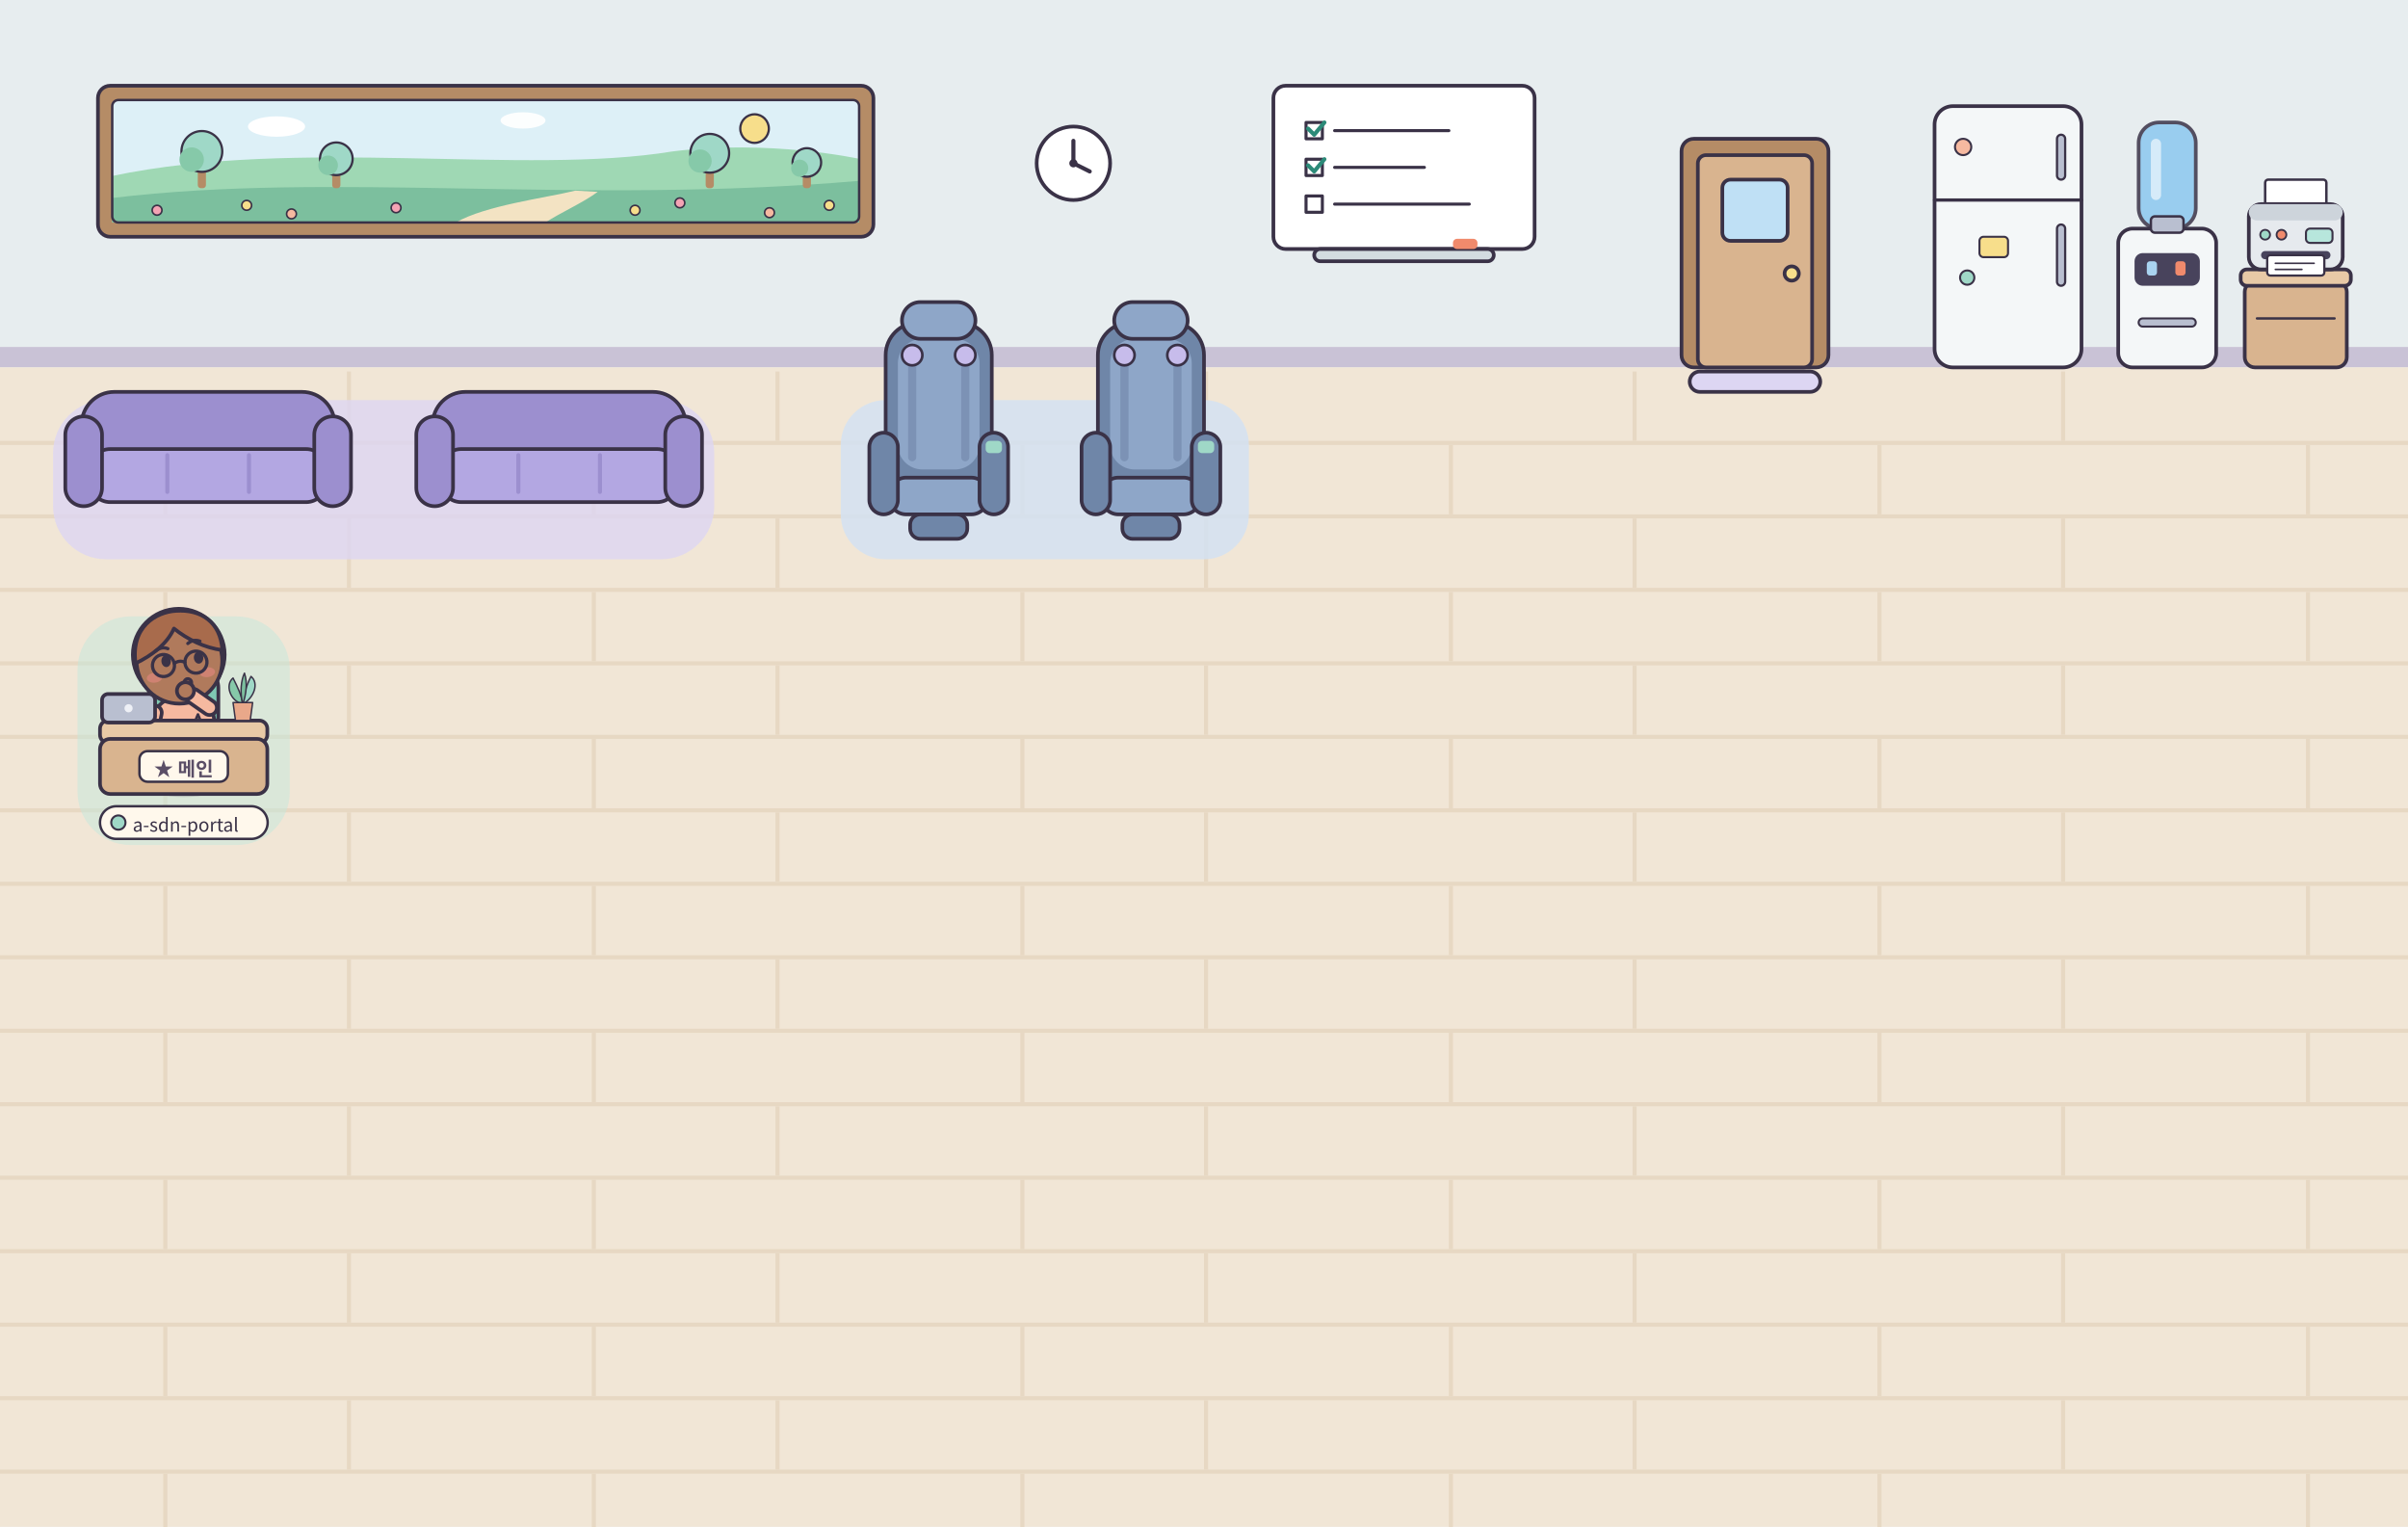
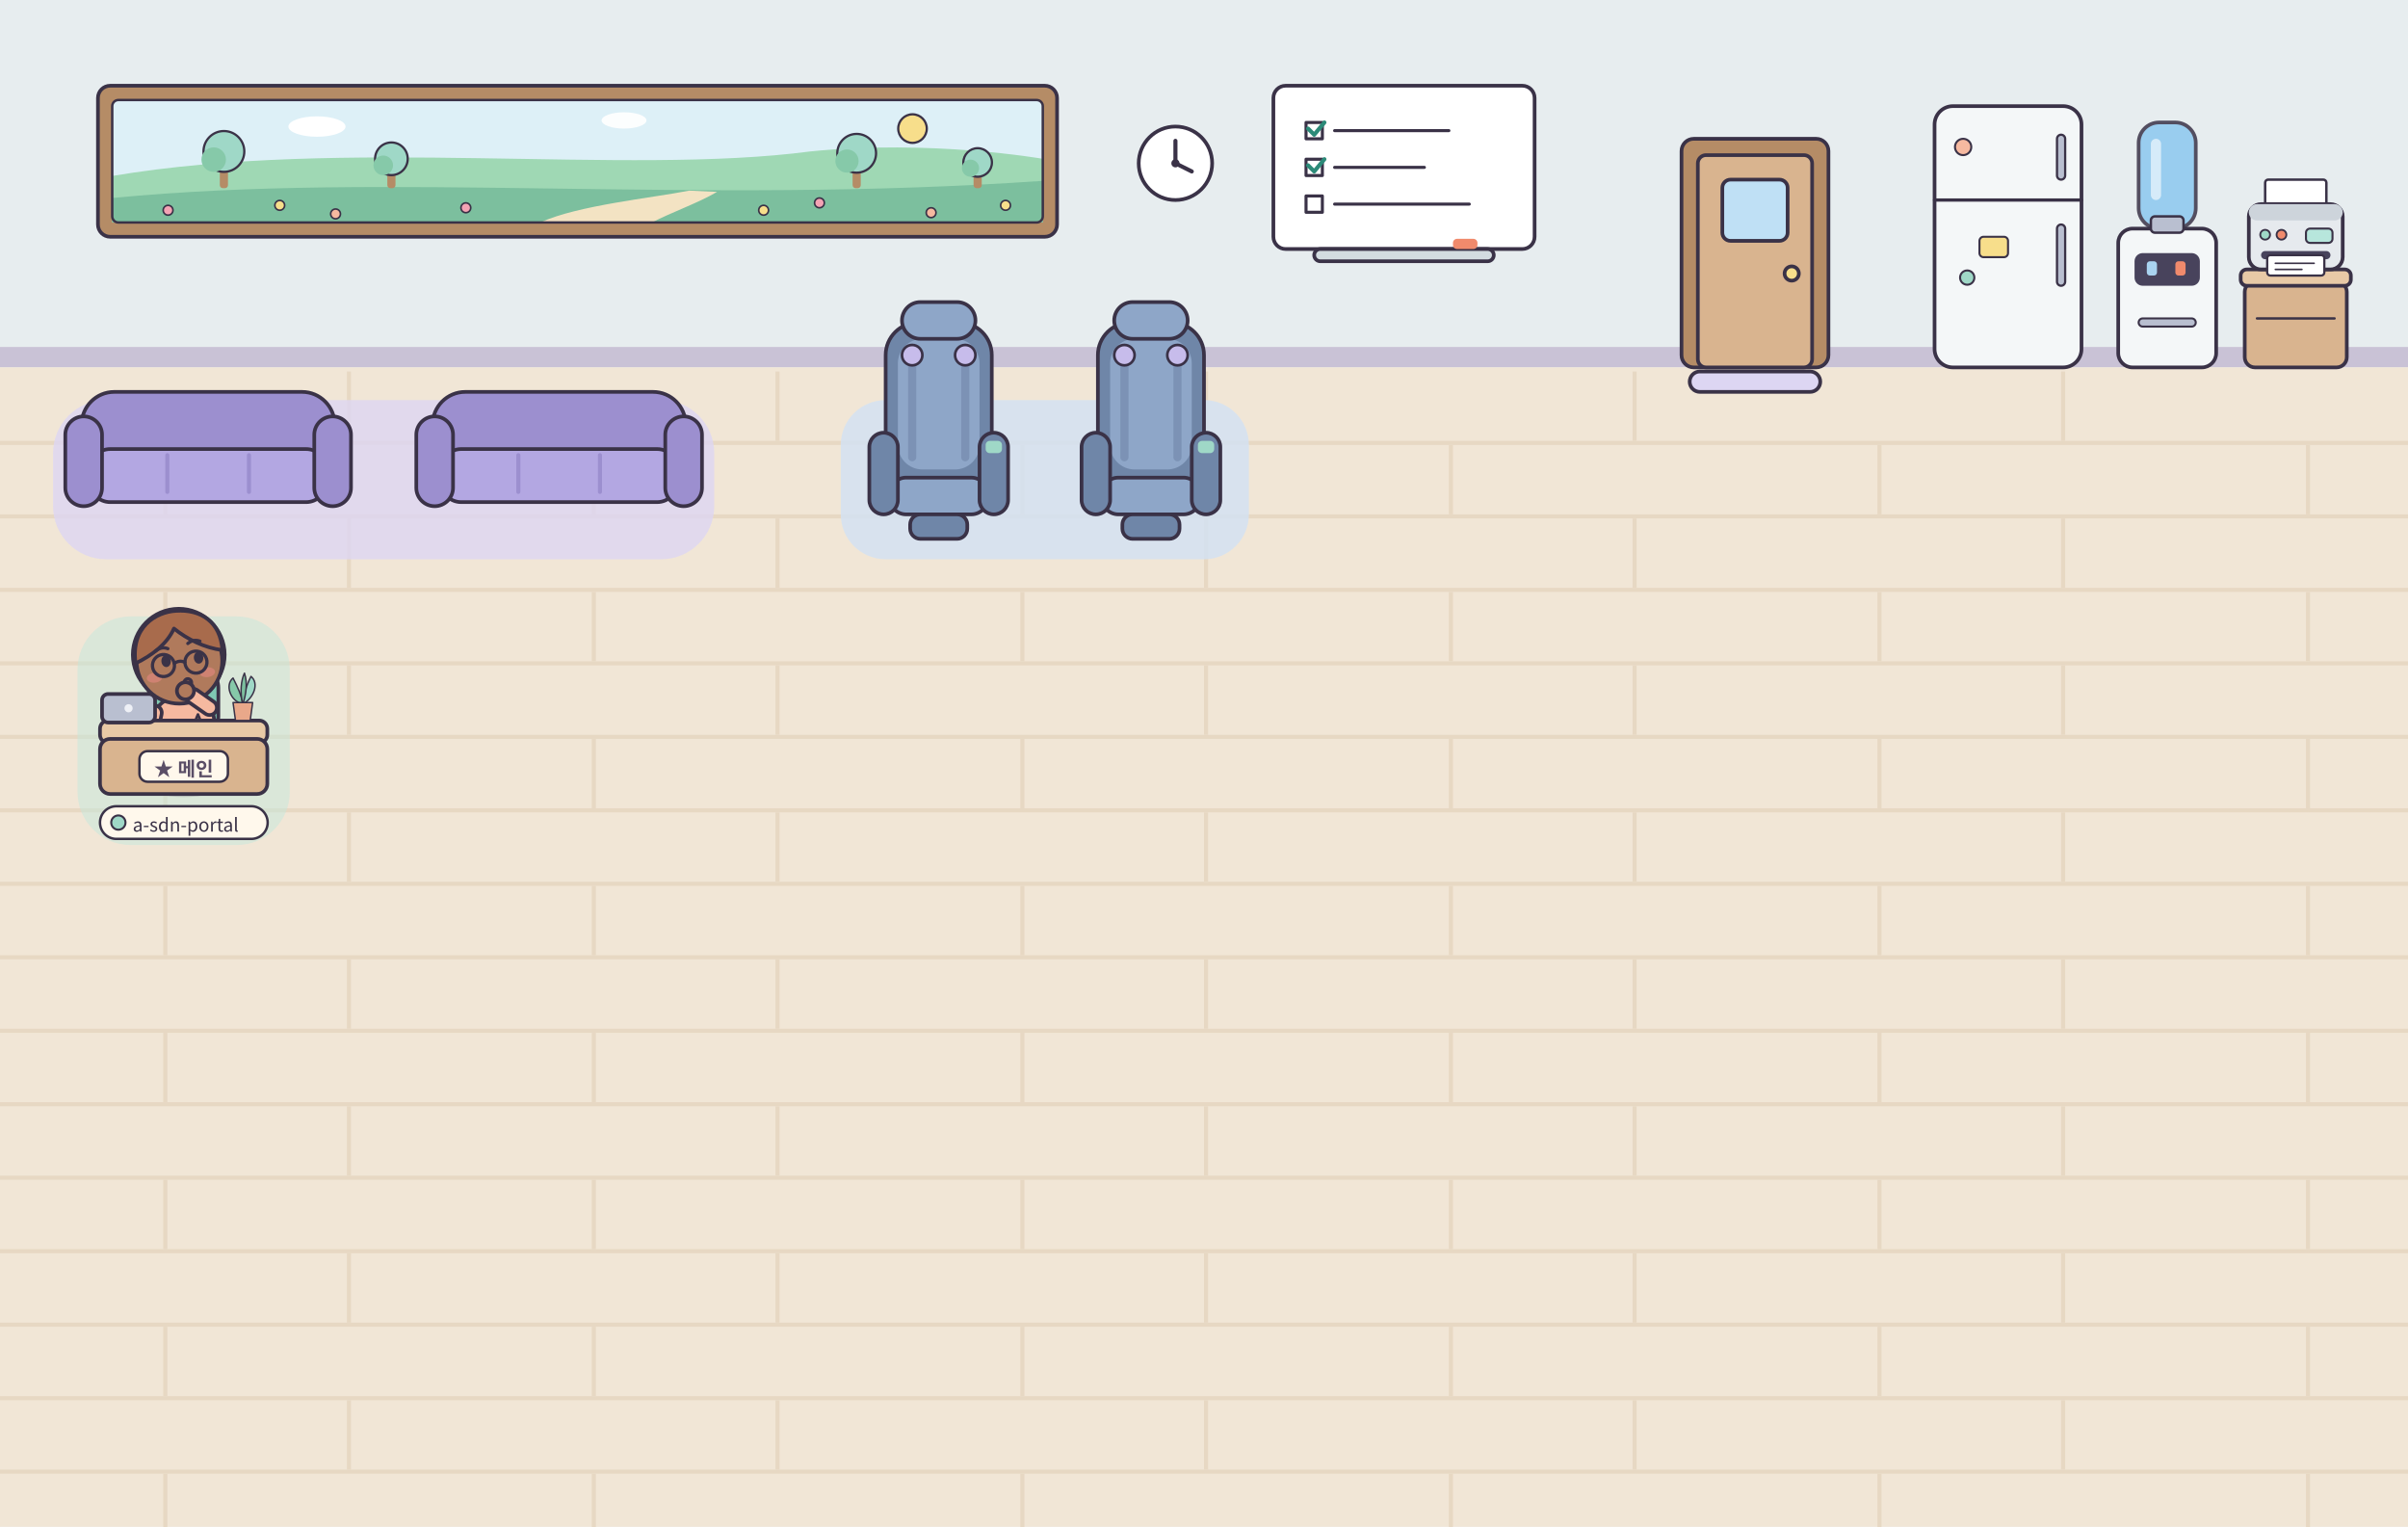
<svg xmlns="http://www.w3.org/2000/svg" viewBox="-20 -20 1180 748" width="1180" height="748" font-family="Apple SD Gothic Neo, Noto Sans CJK KR, Noto Sans KR, WenQuanYi Zen Hei, sans-serif">
  <rect x="-20" y="-20" width="1180" height="180" rx="0" fill="#E7EDEF" />
  <rect x="-20" y="150" width="1180" height="10" rx="0" fill="#C9C2D6" />
  <rect x="-20" y="160" width="1180" height="568" rx="0" fill="#F1E6D6" />
  <rect x="-20" y="196" width="1180" height="2" rx="0" fill="#E7D8C3" />
  <rect x="150" y="162" width="2" height="34" rx="0" fill="#E7D8C3" />
  <rect x="360" y="162" width="2" height="34" rx="0" fill="#E7D8C3" />
  <rect x="570" y="162" width="2" height="34" rx="0" fill="#E7D8C3" />
  <rect x="780" y="162" width="2" height="34" rx="0" fill="#E7D8C3" />
  <rect x="990" y="162" width="2" height="34" rx="0" fill="#E7D8C3" />
  <rect x="-20" y="232" width="1180" height="2" rx="0" fill="#E7D8C3" />
  <rect x="60" y="198" width="2" height="34" rx="0" fill="#E7D8C3" />
  <rect x="270" y="198" width="2" height="34" rx="0" fill="#E7D8C3" />
  <rect x="480" y="198" width="2" height="34" rx="0" fill="#E7D8C3" />
  <rect x="690" y="198" width="2" height="34" rx="0" fill="#E7D8C3" />
  <rect x="900" y="198" width="2" height="34" rx="0" fill="#E7D8C3" />
  <rect x="1110" y="198" width="2" height="34" rx="0" fill="#E7D8C3" />
  <rect x="-20" y="268" width="1180" height="2" rx="0" fill="#E7D8C3" />
  <rect x="150" y="234" width="2" height="34" rx="0" fill="#E7D8C3" />
  <rect x="360" y="234" width="2" height="34" rx="0" fill="#E7D8C3" />
  <rect x="570" y="234" width="2" height="34" rx="0" fill="#E7D8C3" />
  <rect x="780" y="234" width="2" height="34" rx="0" fill="#E7D8C3" />
  <rect x="990" y="234" width="2" height="34" rx="0" fill="#E7D8C3" />
  <rect x="-20" y="304" width="1180" height="2" rx="0" fill="#E7D8C3" />
  <rect x="60" y="270" width="2" height="34" rx="0" fill="#E7D8C3" />
  <rect x="270" y="270" width="2" height="34" rx="0" fill="#E7D8C3" />
  <rect x="480" y="270" width="2" height="34" rx="0" fill="#E7D8C3" />
  <rect x="690" y="270" width="2" height="34" rx="0" fill="#E7D8C3" />
  <rect x="900" y="270" width="2" height="34" rx="0" fill="#E7D8C3" />
  <rect x="1110" y="270" width="2" height="34" rx="0" fill="#E7D8C3" />
  <rect x="-20" y="340" width="1180" height="2" rx="0" fill="#E7D8C3" />
  <rect x="150" y="306" width="2" height="34" rx="0" fill="#E7D8C3" />
  <rect x="360" y="306" width="2" height="34" rx="0" fill="#E7D8C3" />
  <rect x="570" y="306" width="2" height="34" rx="0" fill="#E7D8C3" />
  <rect x="780" y="306" width="2" height="34" rx="0" fill="#E7D8C3" />
  <rect x="990" y="306" width="2" height="34" rx="0" fill="#E7D8C3" />
  <rect x="-20" y="376" width="1180" height="2" rx="0" fill="#E7D8C3" />
  <rect x="60" y="342" width="2" height="34" rx="0" fill="#E7D8C3" />
  <rect x="270" y="342" width="2" height="34" rx="0" fill="#E7D8C3" />
  <rect x="480" y="342" width="2" height="34" rx="0" fill="#E7D8C3" />
  <rect x="690" y="342" width="2" height="34" rx="0" fill="#E7D8C3" />
  <rect x="900" y="342" width="2" height="34" rx="0" fill="#E7D8C3" />
  <rect x="1110" y="342" width="2" height="34" rx="0" fill="#E7D8C3" />
  <rect x="-20" y="412" width="1180" height="2" rx="0" fill="#E7D8C3" />
  <rect x="150" y="378" width="2" height="34" rx="0" fill="#E7D8C3" />
  <rect x="360" y="378" width="2" height="34" rx="0" fill="#E7D8C3" />
  <rect x="570" y="378" width="2" height="34" rx="0" fill="#E7D8C3" />
  <rect x="780" y="378" width="2" height="34" rx="0" fill="#E7D8C3" />
  <rect x="990" y="378" width="2" height="34" rx="0" fill="#E7D8C3" />
  <rect x="-20" y="448" width="1180" height="2" rx="0" fill="#E7D8C3" />
  <rect x="60" y="414" width="2" height="34" rx="0" fill="#E7D8C3" />
  <rect x="270" y="414" width="2" height="34" rx="0" fill="#E7D8C3" />
  <rect x="480" y="414" width="2" height="34" rx="0" fill="#E7D8C3" />
  <rect x="690" y="414" width="2" height="34" rx="0" fill="#E7D8C3" />
  <rect x="900" y="414" width="2" height="34" rx="0" fill="#E7D8C3" />
  <rect x="1110" y="414" width="2" height="34" rx="0" fill="#E7D8C3" />
  <rect x="-20" y="484" width="1180" height="2" rx="0" fill="#E7D8C3" />
  <rect x="150" y="450" width="2" height="34" rx="0" fill="#E7D8C3" />
  <rect x="360" y="450" width="2" height="34" rx="0" fill="#E7D8C3" />
  <rect x="570" y="450" width="2" height="34" rx="0" fill="#E7D8C3" />
  <rect x="780" y="450" width="2" height="34" rx="0" fill="#E7D8C3" />
  <rect x="990" y="450" width="2" height="34" rx="0" fill="#E7D8C3" />
  <rect x="-20" y="520" width="1180" height="2" rx="0" fill="#E7D8C3" />
  <rect x="60" y="486" width="2" height="34" rx="0" fill="#E7D8C3" />
  <rect x="270" y="486" width="2" height="34" rx="0" fill="#E7D8C3" />
  <rect x="480" y="486" width="2" height="34" rx="0" fill="#E7D8C3" />
  <rect x="690" y="486" width="2" height="34" rx="0" fill="#E7D8C3" />
  <rect x="900" y="486" width="2" height="34" rx="0" fill="#E7D8C3" />
  <rect x="1110" y="486" width="2" height="34" rx="0" fill="#E7D8C3" />
  <rect x="-20" y="556" width="1180" height="2" rx="0" fill="#E7D8C3" />
  <rect x="150" y="522" width="2" height="34" rx="0" fill="#E7D8C3" />
  <rect x="360" y="522" width="2" height="34" rx="0" fill="#E7D8C3" />
  <rect x="570" y="522" width="2" height="34" rx="0" fill="#E7D8C3" />
  <rect x="780" y="522" width="2" height="34" rx="0" fill="#E7D8C3" />
  <rect x="990" y="522" width="2" height="34" rx="0" fill="#E7D8C3" />
  <rect x="-20" y="592" width="1180" height="2" rx="0" fill="#E7D8C3" />
  <rect x="60" y="558" width="2" height="34" rx="0" fill="#E7D8C3" />
  <rect x="270" y="558" width="2" height="34" rx="0" fill="#E7D8C3" />
  <rect x="480" y="558" width="2" height="34" rx="0" fill="#E7D8C3" />
  <rect x="690" y="558" width="2" height="34" rx="0" fill="#E7D8C3" />
  <rect x="900" y="558" width="2" height="34" rx="0" fill="#E7D8C3" />
  <rect x="1110" y="558" width="2" height="34" rx="0" fill="#E7D8C3" />
  <rect x="-20" y="628" width="1180" height="2" rx="0" fill="#E7D8C3" />
  <rect x="150" y="594" width="2" height="34" rx="0" fill="#E7D8C3" />
  <rect x="360" y="594" width="2" height="34" rx="0" fill="#E7D8C3" />
  <rect x="570" y="594" width="2" height="34" rx="0" fill="#E7D8C3" />
  <rect x="780" y="594" width="2" height="34" rx="0" fill="#E7D8C3" />
  <rect x="990" y="594" width="2" height="34" rx="0" fill="#E7D8C3" />
  <rect x="-20" y="664" width="1180" height="2" rx="0" fill="#E7D8C3" />
  <rect x="60" y="630" width="2" height="34" rx="0" fill="#E7D8C3" />
  <rect x="270" y="630" width="2" height="34" rx="0" fill="#E7D8C3" />
  <rect x="480" y="630" width="2" height="34" rx="0" fill="#E7D8C3" />
  <rect x="690" y="630" width="2" height="34" rx="0" fill="#E7D8C3" />
  <rect x="900" y="630" width="2" height="34" rx="0" fill="#E7D8C3" />
  <rect x="1110" y="630" width="2" height="34" rx="0" fill="#E7D8C3" />
  <rect x="-20" y="700" width="1180" height="2" rx="0" fill="#E7D8C3" />
  <rect x="150" y="666" width="2" height="34" rx="0" fill="#E7D8C3" />
  <rect x="360" y="666" width="2" height="34" rx="0" fill="#E7D8C3" />
  <rect x="570" y="666" width="2" height="34" rx="0" fill="#E7D8C3" />
  <rect x="780" y="666" width="2" height="34" rx="0" fill="#E7D8C3" />
  <rect x="990" y="666" width="2" height="34" rx="0" fill="#E7D8C3" />
  <rect x="-20" y="736" width="1180" height="2" rx="0" fill="#E7D8C3" />
  <rect x="60" y="702" width="2" height="34" rx="0" fill="#E7D8C3" />
  <rect x="270" y="702" width="2" height="34" rx="0" fill="#E7D8C3" />
  <rect x="480" y="702" width="2" height="34" rx="0" fill="#E7D8C3" />
  <rect x="690" y="702" width="2" height="34" rx="0" fill="#E7D8C3" />
  <rect x="900" y="702" width="2" height="34" rx="0" fill="#E7D8C3" />
  <rect x="1110" y="702" width="2" height="34" rx="0" fill="#E7D8C3" />
  <rect x="18" y="282" width="104" height="112" rx="26" fill="#C3E7DC" opacity="0.5" />
  <rect x="6" y="176" width="324" height="78" rx="26" fill="#DDD6F3" opacity="0.8" />
  <rect x="392" y="176" width="200" height="78" rx="22" fill="#D4E2F2" opacity="0.85" />
  <rect x="808" y="162" width="64" height="10" rx="5" fill="#DDD6F3" stroke="#3A3247" stroke-width="1.8" stroke-linecap="round" stroke-linejoin="round" />
-   <rect x="28" y="22" width="380" height="74" rx="6" fill="#B58C66" stroke="#3A3247" stroke-width="1.8" stroke-linecap="round" stroke-linejoin="round" />
-   <rect x="35" y="29" width="366" height="60" rx="3" fill="#DDF0F7" />
-   <circle cx="349.76" cy="43" r="7" fill="#F7DE8B" stroke="#3A3247" stroke-width="1.1" stroke-linecap="round" stroke-linejoin="round" />
-   <ellipse cx="115.52" cy="42" rx="14" ry="5" fill="#FFFFFF" />
-   <ellipse cx="236.3" cy="39" rx="11" ry="4" fill="#FFFFFF" opacity="0.9" />
-   <path d="M35,66.2 C126.5,47 236.3,66.2 309.5,54.2 C357.08,48.2 401,57.8 401,57.8 L401,89 L35,89 Z" fill="#9FD8B4" />
-   <path d="M35,77 C144.8,63.8 261.92,80.6 401,68.6 L401,89 L35,89 Z" fill="#7CBF9E" />
-   <path d="M203.36,89 C218,80.6 247.28,77 261.92,73.4 L272.9,74 C265.58,79.4 254.6,84.2 247.28,89 Z" fill="#F3E3C3" />
-   <rect x="76.92" y="60.2" width="4" height="12" rx="1.5" fill="#B58C66" />
-   <circle cx="78.92" cy="54.2" r="10" fill="#9FD8C7" stroke="#3A3247" stroke-width="1.1" stroke-linecap="round" stroke-linejoin="round" />
-   <circle cx="73.92" cy="58.2" r="6" fill="#86C9A9" />
-   <rect x="142.8" y="62.6" width="4" height="9.6" rx="1.5" fill="#B58C66" />
-   <circle cx="144.8" cy="57.8" r="8" fill="#9FD8C7" stroke="#3A3247" stroke-width="1.1" stroke-linecap="round" stroke-linejoin="round" />
-   <circle cx="140.8" cy="61" r="4.8" fill="#86C9A9" />
-   <rect x="325.8" y="60.8" width="4" height="11.4" rx="1.5" fill="#B58C66" />
-   <circle cx="327.8" cy="55.1" r="9.5" fill="#9FD8C7" stroke="#3A3247" stroke-width="1.1" stroke-linecap="round" stroke-linejoin="round" />
-   <circle cx="323.05" cy="58.9" r="5.7" fill="#86C9A9" />
-   <rect x="373.38" y="63.8" width="4" height="8.4" rx="1.5" fill="#B58C66" />
-   <circle cx="375.38" cy="59.6" r="7" fill="#9FD8C7" stroke="#3A3247" stroke-width="1.1" stroke-linecap="round" stroke-linejoin="round" />
-   <circle cx="371.88" cy="62.4" r="4.2" fill="#86C9A9" />
-   <circle cx="56.96" cy="83" r="2.4" fill="#F4A3B4" stroke="#3A3247" stroke-width="0.8" stroke-linecap="round" stroke-linejoin="round" />
-   <circle cx="100.88" cy="80.6" r="2.4" fill="#F7DE8B" stroke="#3A3247" stroke-width="0.8" stroke-linecap="round" stroke-linejoin="round" />
-   <circle cx="122.84" cy="84.8" r="2.4" fill="#F6B9A0" stroke="#3A3247" stroke-width="0.8" stroke-linecap="round" stroke-linejoin="round" />
-   <circle cx="174.08" cy="81.8" r="2.4" fill="#F4A3B4" stroke="#3A3247" stroke-width="0.8" stroke-linecap="round" stroke-linejoin="round" />
-   <circle cx="291.2" cy="83" r="2.4" fill="#F7DE8B" stroke="#3A3247" stroke-width="0.8" stroke-linecap="round" stroke-linejoin="round" />
-   <circle cx="313.16" cy="79.4" r="2.4" fill="#F4A3B4" stroke="#3A3247" stroke-width="0.8" stroke-linecap="round" stroke-linejoin="round" />
-   <circle cx="357.08" cy="84.2" r="2.4" fill="#F6B9A0" stroke="#3A3247" stroke-width="0.8" stroke-linecap="round" stroke-linejoin="round" />
-   <circle cx="386.36" cy="80.6" r="2.4" fill="#F7DE8B" stroke="#3A3247" stroke-width="0.8" stroke-linecap="round" stroke-linejoin="round" />
-   <rect x="35" y="29" width="366" height="60" rx="3" fill="none" stroke="#3A3247" stroke-width="1.2" stroke-linecap="round" stroke-linejoin="round" />
-   <circle cx="506" cy="60" r="18" fill="#FFFFFF" stroke="#3A3247" stroke-width="1.8" stroke-linecap="round" stroke-linejoin="round" />
-   <path d="M506,60 L506,49 M506,60 L514,64" fill="none" stroke="#3A3247" stroke-width="2" stroke-linecap="round" stroke-linejoin="round" />
-   <circle cx="506" cy="60" r="2" fill="#3A3247" />
+   <rect x="28" y="22" width="470" height="74" rx="6" fill="#B58C66" stroke="#3A3247" stroke-width="1.8" stroke-linecap="round" stroke-linejoin="round" />
+   <rect x="35" y="29" width="456" height="60" rx="3" fill="#DDF0F7" />
+   <circle cx="427.16" cy="43" r="7" fill="#F7DE8B" stroke="#3A3247" stroke-width="1.1" stroke-linecap="round" stroke-linejoin="round" />
+   <ellipse cx="135.32" cy="42" rx="14" ry="5" fill="#FFFFFF" />
+   <ellipse cx="285.8" cy="39" rx="11" ry="4" fill="#FFFFFF" opacity="0.9" />
+   <path d="M35,66.2 C149,47 285.8,66.2 377,54.2 C436.28,48.2 491,57.8 491,57.8 L491,89 L35,89 Z" fill="#9FD8B4" />
+   <path d="M35,77 C171.8,63.8 317.72,80.6 491,68.6 L491,89 L35,89 Z" fill="#7CBF9E" />
+   <path d="M244.76,89 C263,80.6 299.48,77 317.72,73.4 L331.4,74 C322.28,79.4 308.6,84.2 299.48,89 Z" fill="#F3E3C3" />
+   <rect x="87.72" y="60.2" width="4" height="12" rx="1.5" fill="#B58C66" />
+   <circle cx="89.72" cy="54.2" r="10" fill="#9FD8C7" stroke="#3A3247" stroke-width="1.1" stroke-linecap="round" stroke-linejoin="round" />
+   <circle cx="84.72" cy="58.2" r="6" fill="#86C9A9" />
+   <rect x="169.8" y="62.6" width="4" height="9.6" rx="1.5" fill="#B58C66" />
+   <circle cx="171.8" cy="57.8" r="8" fill="#9FD8C7" stroke="#3A3247" stroke-width="1.1" stroke-linecap="round" stroke-linejoin="round" />
+   <circle cx="167.8" cy="61" r="4.8" fill="#86C9A9" />
+   <rect x="397.8" y="60.8" width="4" height="11.4" rx="1.5" fill="#B58C66" />
+   <circle cx="399.8" cy="55.1" r="9.5" fill="#9FD8C7" stroke="#3A3247" stroke-width="1.1" stroke-linecap="round" stroke-linejoin="round" />
+   <circle cx="395.05" cy="58.9" r="5.7" fill="#86C9A9" />
+   <rect x="457.08" y="63.8" width="4" height="8.4" rx="1.5" fill="#B58C66" />
+   <circle cx="459.08" cy="59.6" r="7" fill="#9FD8C7" stroke="#3A3247" stroke-width="1.1" stroke-linecap="round" stroke-linejoin="round" />
+   <circle cx="455.58" cy="62.4" r="4.2" fill="#86C9A9" />
+   <circle cx="62.36" cy="83" r="2.4" fill="#F4A3B4" stroke="#3A3247" stroke-width="0.8" stroke-linecap="round" stroke-linejoin="round" />
+   <circle cx="117.08" cy="80.6" r="2.4" fill="#F7DE8B" stroke="#3A3247" stroke-width="0.8" stroke-linecap="round" stroke-linejoin="round" />
+   <circle cx="144.44" cy="84.8" r="2.4" fill="#F6B9A0" stroke="#3A3247" stroke-width="0.8" stroke-linecap="round" stroke-linejoin="round" />
+   <circle cx="208.28" cy="81.8" r="2.4" fill="#F4A3B4" stroke="#3A3247" stroke-width="0.8" stroke-linecap="round" stroke-linejoin="round" />
+   <circle cx="354.2" cy="83" r="2.4" fill="#F7DE8B" stroke="#3A3247" stroke-width="0.8" stroke-linecap="round" stroke-linejoin="round" />
+   <circle cx="381.56" cy="79.4" r="2.4" fill="#F4A3B4" stroke="#3A3247" stroke-width="0.8" stroke-linecap="round" stroke-linejoin="round" />
+   <circle cx="436.28" cy="84.2" r="2.4" fill="#F6B9A0" stroke="#3A3247" stroke-width="0.8" stroke-linecap="round" stroke-linejoin="round" />
+   <circle cx="472.76" cy="80.6" r="2.4" fill="#F7DE8B" stroke="#3A3247" stroke-width="0.8" stroke-linecap="round" stroke-linejoin="round" />
+   <rect x="35" y="29" width="456" height="60" rx="3" fill="none" stroke="#3A3247" stroke-width="1.2" stroke-linecap="round" stroke-linejoin="round" />
+   <circle cx="556" cy="60" r="18" fill="#FFFFFF" stroke="#3A3247" stroke-width="1.8" stroke-linecap="round" stroke-linejoin="round" />
+   <path d="M556,60 L556,49 M556,60 L564,64" fill="none" stroke="#3A3247" stroke-width="2" stroke-linecap="round" stroke-linejoin="round" />
+   <circle cx="556" cy="60" r="2" fill="#3A3247" />
  <rect x="604" y="22" width="128" height="80" rx="6" fill="#FFFFFF" stroke="#3A3247" stroke-width="1.8" stroke-linecap="round" stroke-linejoin="round" />
  <path d="M620,40 L628,40 L628,48 L620,48 Z M634,44 L690,44 M620,58 L628,58 L628,66 L620,66 Z M634,62 L678,62 M620,76 L628,76 L628,84 L620,84 Z M634,80 L700,80" fill="none" stroke="#3A3247" stroke-width="1.5" stroke-linecap="round" stroke-linejoin="round" />
  <path d="M621,43 L624,46 L629,40 M621,61 L624,64 L629,58" fill="none" stroke="#2C8A78" stroke-width="2" stroke-linecap="round" stroke-linejoin="round" />
  <rect x="624" y="102" width="88" height="6" rx="3" fill="#D3DCE0" stroke="#3A3247" stroke-width="1.8" stroke-linecap="round" stroke-linejoin="round" />
  <rect x="692" y="97" width="12" height="5" rx="2" fill="#F08A6C" />
  <rect x="804" y="48" width="72" height="112" rx="6" fill="#B58C66" stroke="#3A3247" stroke-width="1.8" stroke-linecap="round" stroke-linejoin="round" />
  <rect x="812" y="56" width="56" height="104" rx="4" fill="#D9B48F" stroke="#3A3247" stroke-width="1.8" stroke-linecap="round" stroke-linejoin="round" />
  <rect x="824" y="68" width="32" height="30" rx="4" fill="#BFE0F5" stroke="#3A3247" stroke-width="1.8" stroke-linecap="round" stroke-linejoin="round" />
  <circle cx="858" cy="114" r="3.5" fill="#F7DE8B" stroke="#3A3247" stroke-width="1.8" stroke-linecap="round" stroke-linejoin="round" />
  <rect x="928" y="32" width="72" height="128" rx="9" fill="#F4F7F8" stroke="#3A3247" stroke-width="1.8" stroke-linecap="round" stroke-linejoin="round" />
  <path d="M928,78 L1000,78" fill="none" stroke="#3A3247" stroke-width="1.6" stroke-linecap="round" stroke-linejoin="round" />
  <rect x="988" y="46" width="4" height="22" rx="2" fill="#B9BFD0" stroke="#3A3247" stroke-width="1.1" stroke-linecap="round" stroke-linejoin="round" />
  <rect x="988" y="90" width="4" height="30" rx="2" fill="#B9BFD0" stroke="#3A3247" stroke-width="1.1" stroke-linecap="round" stroke-linejoin="round" />
  <circle cx="942" cy="52" r="4" fill="#F6B9A0" stroke="#3A3247" stroke-width="1" stroke-linecap="round" stroke-linejoin="round" />
  <rect x="950" y="96" width="14" height="10" rx="2" fill="#F7DE8B" stroke="#3A3247" stroke-width="1" stroke-linecap="round" stroke-linejoin="round" />
  <circle cx="944" cy="116" r="3.5" fill="#9FD8C7" stroke="#3A3247" stroke-width="1" stroke-linecap="round" stroke-linejoin="round" />
  <rect x="1018" y="92" width="48" height="68" rx="7" fill="#F4F7F8" stroke="#3A3247" stroke-width="1.8" stroke-linecap="round" stroke-linejoin="round" />
  <rect x="1026" y="104" width="32" height="16" rx="4" fill="#48435C" />
  <rect x="1032" y="108" width="5" height="7" rx="1.5" fill="#A9D3F0" />
  <rect x="1046" y="108" width="5" height="7" rx="1.5" fill="#F08A6C" />
  <rect x="1028" y="136" width="28" height="4" rx="2" fill="#B9BFD0" stroke="#3A3247" stroke-width="1" stroke-linecap="round" stroke-linejoin="round" />
  <rect x="1028" y="40" width="28" height="52" rx="10" fill="#8CC8EE" stroke="#3A3247" stroke-width="1.8" stroke-linecap="round" stroke-linejoin="round" opacity="0.85" />
  <rect x="1034" y="48" width="5" height="30" rx="2.5" fill="#FFFFFF" opacity="0.6" />
  <rect x="1034" y="86" width="16" height="8" rx="2" fill="#B9BFD0" stroke="#3A3247" stroke-width="1.2" stroke-linecap="round" stroke-linejoin="round" />
  <rect x="1080" y="118" width="50" height="42" rx="5" fill="#D9B48F" stroke="#3A3247" stroke-width="1.8" stroke-linecap="round" stroke-linejoin="round" />
  <rect x="1078" y="112" width="54" height="8" rx="3" fill="#E8C9A6" stroke="#3A3247" stroke-width="1.8" stroke-linecap="round" stroke-linejoin="round" />
  <path d="M1086,136 L1124,136" fill="none" stroke="#3A3247" stroke-width="1.2" stroke-linecap="round" stroke-linejoin="round" />
  <rect x="1090" y="68" width="30" height="18" rx="1.5" fill="#FFFFFF" stroke="#3A3247" stroke-width="1.2" stroke-linecap="round" stroke-linejoin="round" />
  <rect x="1082" y="80" width="46" height="32" rx="6" fill="#E6EAEE" stroke="#3A3247" stroke-width="1.8" stroke-linecap="round" stroke-linejoin="round" />
  <rect x="1082" y="80" width="46" height="8" rx="4" fill="#CDD4DB" />
  <rect x="1110" y="92" width="13" height="7" rx="2" fill="#78E1C3" fill-opacity="0.42" stroke="#3A3247" stroke-width="1" stroke-linecap="round" stroke-linejoin="round" />
  <circle cx="1090" cy="95" r="2.4" fill="#9FD8C7" stroke="#3A3247" stroke-width="0.9" stroke-linecap="round" stroke-linejoin="round" />
  <circle cx="1098" cy="95" r="2.4" fill="#F08A6C" stroke="#3A3247" stroke-width="0.9" stroke-linecap="round" stroke-linejoin="round" />
  <rect x="1088" y="103" width="34" height="4" rx="2" fill="#48435C" />
  <rect x="1091" y="105" width="28" height="10" rx="1.5" fill="#FFFFFF" stroke="#3A3247" stroke-width="1.1" stroke-linecap="round" stroke-linejoin="round" />
  <path d="M1095,109 L1114,109 M1095,112 L1108,112" fill="none" stroke="#3A3247" stroke-width="0.8" stroke-linecap="round" stroke-linejoin="round" />
  <rect x="29" y="375" width="82.16" height="16" rx="8" fill="#FFF8EC" stroke="#3A3247" stroke-width="1.2" stroke-linecap="round" stroke-linejoin="round" />
  <circle cx="38" cy="383" r="3.5" fill="#9FD8C7" stroke="#3A3247" stroke-width="1" stroke-linecap="round" stroke-linejoin="round" />
  <text x="45" y="383.5" font-size="9" text-anchor="start" dominant-baseline="central" fill="#3A3247">a-sdn-portal</text>
  <rect x="20" y="172" width="124" height="38" rx="16" fill="#9C8FCF" stroke="#3A3247" stroke-width="1.8" stroke-linecap="round" stroke-linejoin="round" />
  <rect x="192" y="172" width="124" height="38" rx="16" fill="#9C8FCF" stroke="#3A3247" stroke-width="1.8" stroke-linecap="round" stroke-linejoin="round" />
  <rect x="24" y="200" width="116" height="26" rx="10" fill="#B3A7E2" stroke="#3A3247" stroke-width="1.8" stroke-linecap="round" stroke-linejoin="round" />
  <rect x="61" y="202" width="2" height="20" rx="1" fill="#9C8FCF" />
  <rect x="101" y="202" width="2" height="20" rx="1" fill="#9C8FCF" />
  <rect x="12" y="184" width="18" height="44" rx="9" fill="#9C8FCF" stroke="#3A3247" stroke-width="1.8" stroke-linecap="round" stroke-linejoin="round" />
  <rect x="134" y="184" width="18" height="44" rx="9" fill="#9C8FCF" stroke="#3A3247" stroke-width="1.8" stroke-linecap="round" stroke-linejoin="round" />
  <rect x="196" y="200" width="116" height="26" rx="10" fill="#B3A7E2" stroke="#3A3247" stroke-width="1.8" stroke-linecap="round" stroke-linejoin="round" />
  <rect x="233" y="202" width="2" height="20" rx="1" fill="#9C8FCF" />
  <rect x="273" y="202" width="2" height="20" rx="1" fill="#9C8FCF" />
  <rect x="184" y="184" width="18" height="44" rx="9" fill="#9C8FCF" stroke="#3A3247" stroke-width="1.8" stroke-linecap="round" stroke-linejoin="round" />
  <rect x="306" y="184" width="18" height="44" rx="9" fill="#9C8FCF" stroke="#3A3247" stroke-width="1.8" stroke-linecap="round" stroke-linejoin="round" />
  <rect x="414" y="138" width="52" height="80" rx="16" fill="#6F86A8" stroke="#3A3247" stroke-width="1.8" stroke-linecap="round" stroke-linejoin="round" />
  <rect x="420" y="146" width="40" height="64" rx="12" fill="#8EA6C8" />
  <rect x="422" y="128" width="36" height="18" rx="9" fill="#8EA6C8" stroke="#3A3247" stroke-width="1.8" stroke-linecap="round" stroke-linejoin="round" />
  <rect x="518" y="138" width="52" height="80" rx="16" fill="#6F86A8" stroke="#3A3247" stroke-width="1.8" stroke-linecap="round" stroke-linejoin="round" />
  <rect x="524" y="146" width="40" height="64" rx="12" fill="#8EA6C8" />
  <rect x="526" y="128" width="36" height="18" rx="9" fill="#8EA6C8" stroke="#3A3247" stroke-width="1.8" stroke-linecap="round" stroke-linejoin="round" />
  <rect x="425" y="150" width="4" height="56" rx="2" fill="#6F86A8" opacity="0.6" />
  <rect x="451" y="150" width="4" height="56" rx="2" fill="#6F86A8" opacity="0.6" />
  <circle cx="427" cy="154" r="5" fill="#C7BCEB" stroke="#3A3247" stroke-width="1.3" stroke-linecap="round" stroke-linejoin="round" />
  <circle cx="453" cy="154" r="5" fill="#C7BCEB" stroke="#3A3247" stroke-width="1.3" stroke-linecap="round" stroke-linejoin="round" />
  <rect x="529" y="150" width="4" height="56" rx="2" fill="#6F86A8" opacity="0.6" />
  <rect x="555" y="150" width="4" height="56" rx="2" fill="#6F86A8" opacity="0.6" />
  <circle cx="531" cy="154" r="5" fill="#C7BCEB" stroke="#3A3247" stroke-width="1.3" stroke-linecap="round" stroke-linejoin="round" />
  <circle cx="557" cy="154" r="5" fill="#C7BCEB" stroke="#3A3247" stroke-width="1.3" stroke-linecap="round" stroke-linejoin="round" />
  <rect x="416" y="214" width="48" height="18" rx="8" fill="#8EA6C8" stroke="#3A3247" stroke-width="1.8" stroke-linecap="round" stroke-linejoin="round" />
  <rect x="406" y="192" width="14" height="40" rx="7" fill="#6F86A8" stroke="#3A3247" stroke-width="1.8" stroke-linecap="round" stroke-linejoin="round" />
  <rect x="460" y="192" width="14" height="40" rx="7" fill="#6F86A8" stroke="#3A3247" stroke-width="1.8" stroke-linecap="round" stroke-linejoin="round" />
  <rect x="463" y="196" width="8" height="6" rx="2" fill="#9FD8C7" />
  <rect x="426" y="232" width="28" height="12" rx="5" fill="#6F86A8" stroke="#3A3247" stroke-width="1.8" stroke-linecap="round" stroke-linejoin="round" />
  <rect x="520" y="214" width="48" height="18" rx="8" fill="#8EA6C8" stroke="#3A3247" stroke-width="1.8" stroke-linecap="round" stroke-linejoin="round" />
  <rect x="510" y="192" width="14" height="40" rx="7" fill="#6F86A8" stroke="#3A3247" stroke-width="1.8" stroke-linecap="round" stroke-linejoin="round" />
  <rect x="564" y="192" width="14" height="40" rx="7" fill="#6F86A8" stroke="#3A3247" stroke-width="1.8" stroke-linecap="round" stroke-linejoin="round" />
  <rect x="567" y="196" width="8" height="6" rx="2" fill="#9FD8C7" />
  <rect x="530" y="232" width="28" height="12" rx="5" fill="#6F86A8" stroke="#3A3247" stroke-width="1.8" stroke-linecap="round" stroke-linejoin="round" />
  <rect x="53" y="306" width="34" height="36" rx="11" fill="#7FC9B3" stroke="#3A3247" stroke-width="1.8" stroke-linecap="round" stroke-linejoin="round" />
  <g transform="translate(70,366)">
    <ellipse cx="0" cy="0" rx="17" ry="4.5" fill="#3A3247" fill-opacity="0.16" />
    <g transform="translate(0,-0.37) scale(1,1)">
      <g transform="translate(0,0)">
        <rect x="-10" y="-17" width="8.5" height="17" rx="4" fill="#5D5670" stroke="#3A3247" stroke-width="1.8" stroke-linecap="round" stroke-linejoin="round" />
      </g>
      <g transform="translate(0,0)">
        <rect x="1.5" y="-17" width="8.5" height="17" rx="4" fill="#5D5670" stroke="#3A3247" stroke-width="1.8" stroke-linecap="round" stroke-linejoin="round" />
      </g>
      <g transform="translate(0,-62) rotate(-6,0,20)">
        <circle cx="0" cy="-3" r="22.5" fill="#A86B4C" stroke="#3A3247" stroke-width="1.8" stroke-linecap="round" stroke-linejoin="round" />
      </g>
      <g transform="">
        <rect x="-15" y="-44" width="30" height="30" rx="12" fill="#F6B9A0" stroke="#3A3247" stroke-width="1.8" stroke-linecap="round" stroke-linejoin="round" />
        <path d="M7,-35.6 L8.22,-32.67 L11.37,-32.42 L8.97,-30.36 L9.7,-27.28 L7,-28.93 L4.3,-27.28 L5.03,-30.36 L2.63,-32.42 L5.78,-32.67 Z" fill="#F7DE8B" stroke="#3A3247" stroke-width="1.3" stroke-linecap="round" stroke-linejoin="round" />
      </g>
      <g transform="translate(0,-62) rotate(-6,0,20)">
        <circle cx="0" cy="0" r="21" fill="#B07A5C" stroke="#3A3247" stroke-width="1.8" stroke-linecap="round" stroke-linejoin="round" />
        <ellipse cx="-13" cy="7" rx="3.8" ry="2.4" fill="#F48C8C" opacity="0.45" />
        <ellipse cx="13" cy="7" rx="3.8" ry="2.4" fill="#F48C8C" opacity="0.45" />
        <g transform="translate(0,1) scale(1,1) translate(0,-1)">
          <ellipse cx="-6.5" cy="-0.5" rx="2.3" ry="2.9" fill="#3A3247" />
          <ellipse cx="9.5" cy="-0.5" rx="2.3" ry="2.9" fill="#3A3247" />
        </g>
        <circle cx="3" cy="11" r="1.8" fill="none" stroke="#3A3247" stroke-width="1.6" stroke-linecap="round" stroke-linejoin="round" />
        <path d="M-21.5,-1 C-22,-19 -9,-25 1,-24.5 C13,-24 22,-17 21.5,-3 C13,-5 5,-10 -1,-16 C-5,-9 -13,-4 -21.5,-1 Z" fill="#A86B4C" stroke="#3A3247" stroke-width="1.8" stroke-linecap="round" stroke-linejoin="round" />
        <path d="M-11,-6 Q-8,-8 -5,-6.5" fill="none" stroke="#3A3247" stroke-width="1.6" stroke-linecap="round" stroke-linejoin="round" />
        <path d="M5,-8 Q8,-10 11,-8.5" fill="none" stroke="#3A3247" stroke-width="1.6" stroke-linecap="round" stroke-linejoin="round" />
        <circle cx="-8" cy="1.5" r="5.4" fill="none" stroke="#3A3247" stroke-width="1.6" stroke-linecap="round" stroke-linejoin="round" />
        <circle cx="8" cy="1.5" r="5.4" fill="none" stroke="#3A3247" stroke-width="1.6" stroke-linecap="round" stroke-linejoin="round" />
        <path d="M-2.6,1 Q0,-0.5 2.6,1" fill="none" stroke="#3A3247" stroke-width="1.6" stroke-linecap="round" stroke-linejoin="round" />
      </g>
      <g transform="translate(-14,-38) rotate(12)">
        <rect x="-3.6" y="-2" width="7.2" height="17" rx="3.6" fill="#F6B9A0" stroke="#3A3247" stroke-width="1.8" stroke-linecap="round" stroke-linejoin="round" />
        <circle cx="0" cy="16" r="4.2" fill="#B07A5C" stroke="#3A3247" stroke-width="1.8" stroke-linecap="round" stroke-linejoin="round" />
      </g>
      <g transform="translate(14,-38) rotate(125)">
        <rect x="-3.6" y="-2" width="7.2" height="17" rx="3.6" fill="#F6B9A0" stroke="#3A3247" stroke-width="1.8" stroke-linecap="round" stroke-linejoin="round" />
        <circle cx="0" cy="16" r="4.2" fill="#B07A5C" stroke="#3A3247" stroke-width="1.8" stroke-linecap="round" stroke-linejoin="round" />
      </g>
      <g transform="translate(0,-28)" />
    </g>
  </g>
  <rect x="29" y="333" width="82" height="11" rx="4" fill="#E8C9A6" stroke="#3A3247" stroke-width="1.8" stroke-linecap="round" stroke-linejoin="round" />
  <rect x="29" y="342" width="82" height="27" rx="5" fill="#D9B48F" stroke="#3A3247" stroke-width="1.8" stroke-linecap="round" stroke-linejoin="round" />
  <rect x="30" y="320" width="26" height="14" rx="3" fill="#B9BFD0" stroke="#3A3247" stroke-width="1.8" stroke-linecap="round" stroke-linejoin="round" />
  <circle cx="43" cy="327" r="2" fill="#EEF0F6" />
  <rect x="48.33" y="348" width="43.35" height="15" rx="4" fill="#FFF8EC" stroke="#3A3247" stroke-width="1.2" stroke-linecap="round" stroke-linejoin="round" />
  <text x="70" y="356" font-size="9.5" text-anchor="middle" dominant-baseline="central" font-weight="bold" fill="#5A4E66">★ 메인</text>
  <path d="M99,325 C92.6,323.4 90.2,315.4 94.2,312.2 C96.6,317 98.2,320.2 99,325 Z" fill="#86C9A9" stroke="#3A3247" stroke-width="0.72" stroke-linecap="round" stroke-linejoin="round" />
  <path d="M99,325 C104.6,321.8 107,314.6 103,311.4 C100.6,316.2 99.4,320.2 99,325 Z" fill="#9FD8C7" stroke="#3A3247" stroke-width="0.72" stroke-linecap="round" stroke-linejoin="round" />
  <path d="M99,325 C97.4,319.4 98.2,313 99.8,309.8 C101.4,314.6 100.6,320.2 99,325 Z" fill="#7CBF9E" stroke="#3A3247" stroke-width="0.72" stroke-linecap="round" stroke-linejoin="round" />
  <path d="M94.2,324.2 L103.8,324.2 L102.6,333 L95.4,333 Z" fill="#E9A88A" stroke="#3A3247" stroke-width="0.72" stroke-linecap="round" stroke-linejoin="round" />
</svg>
